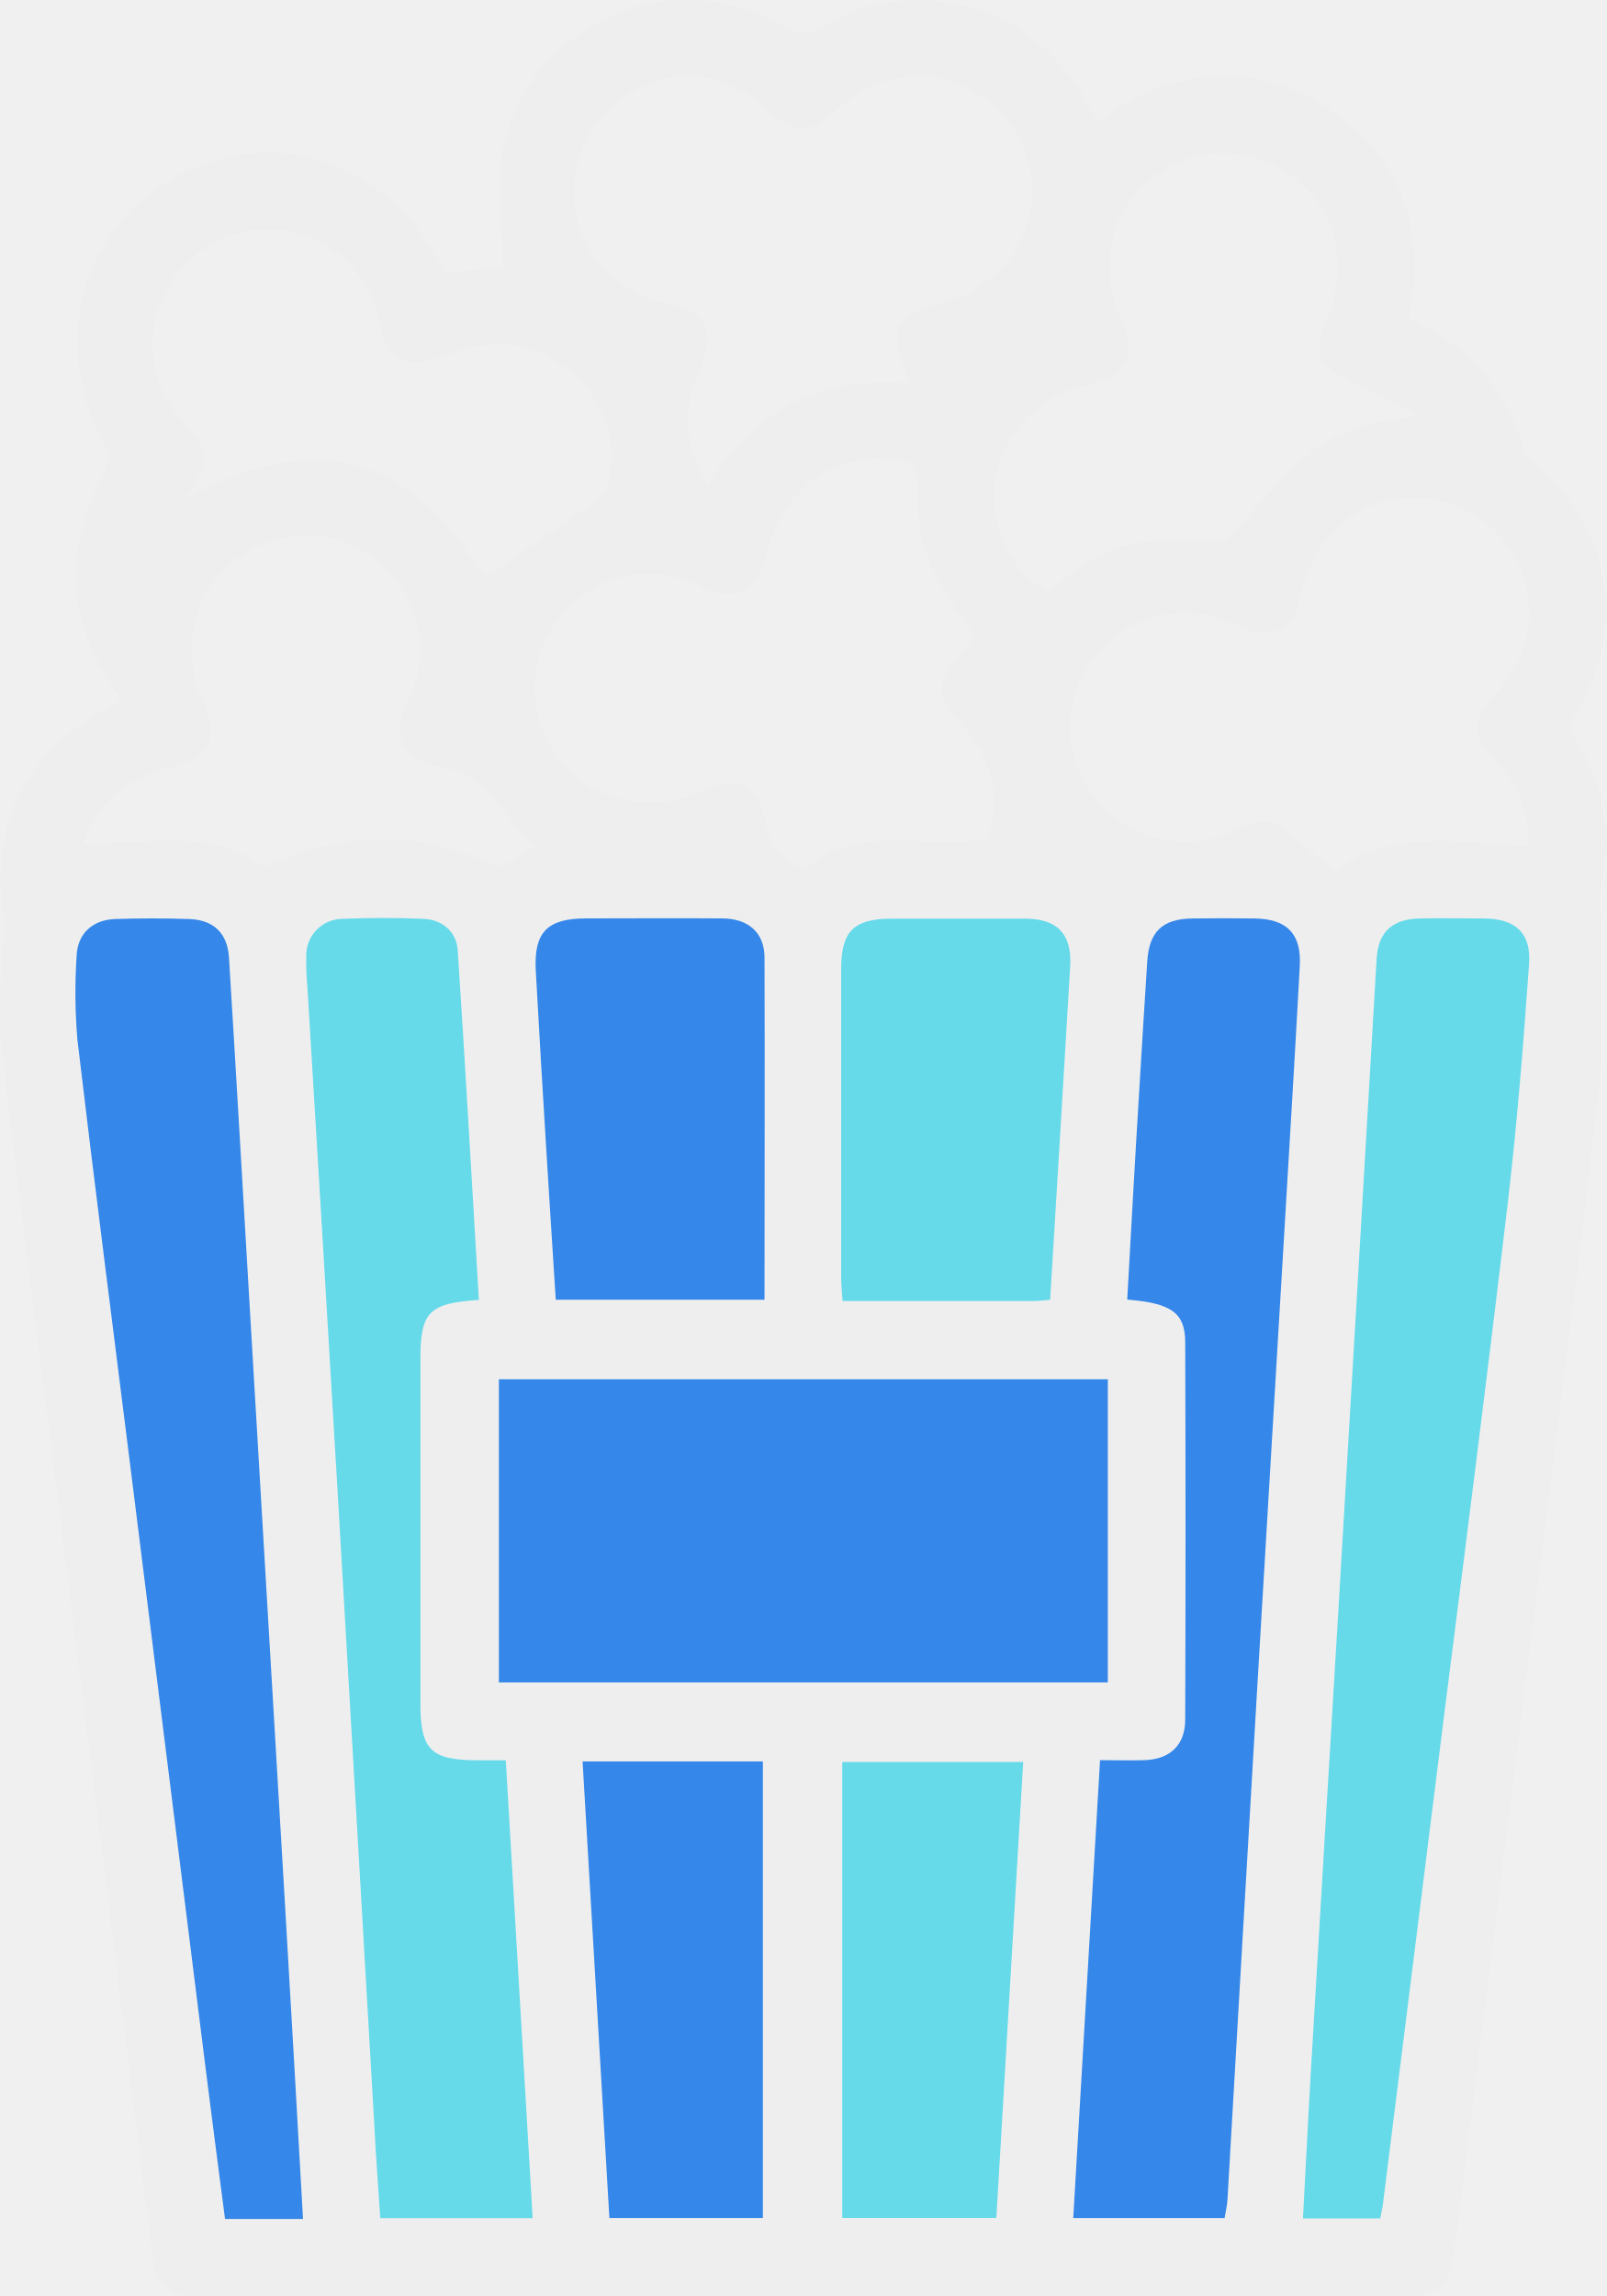
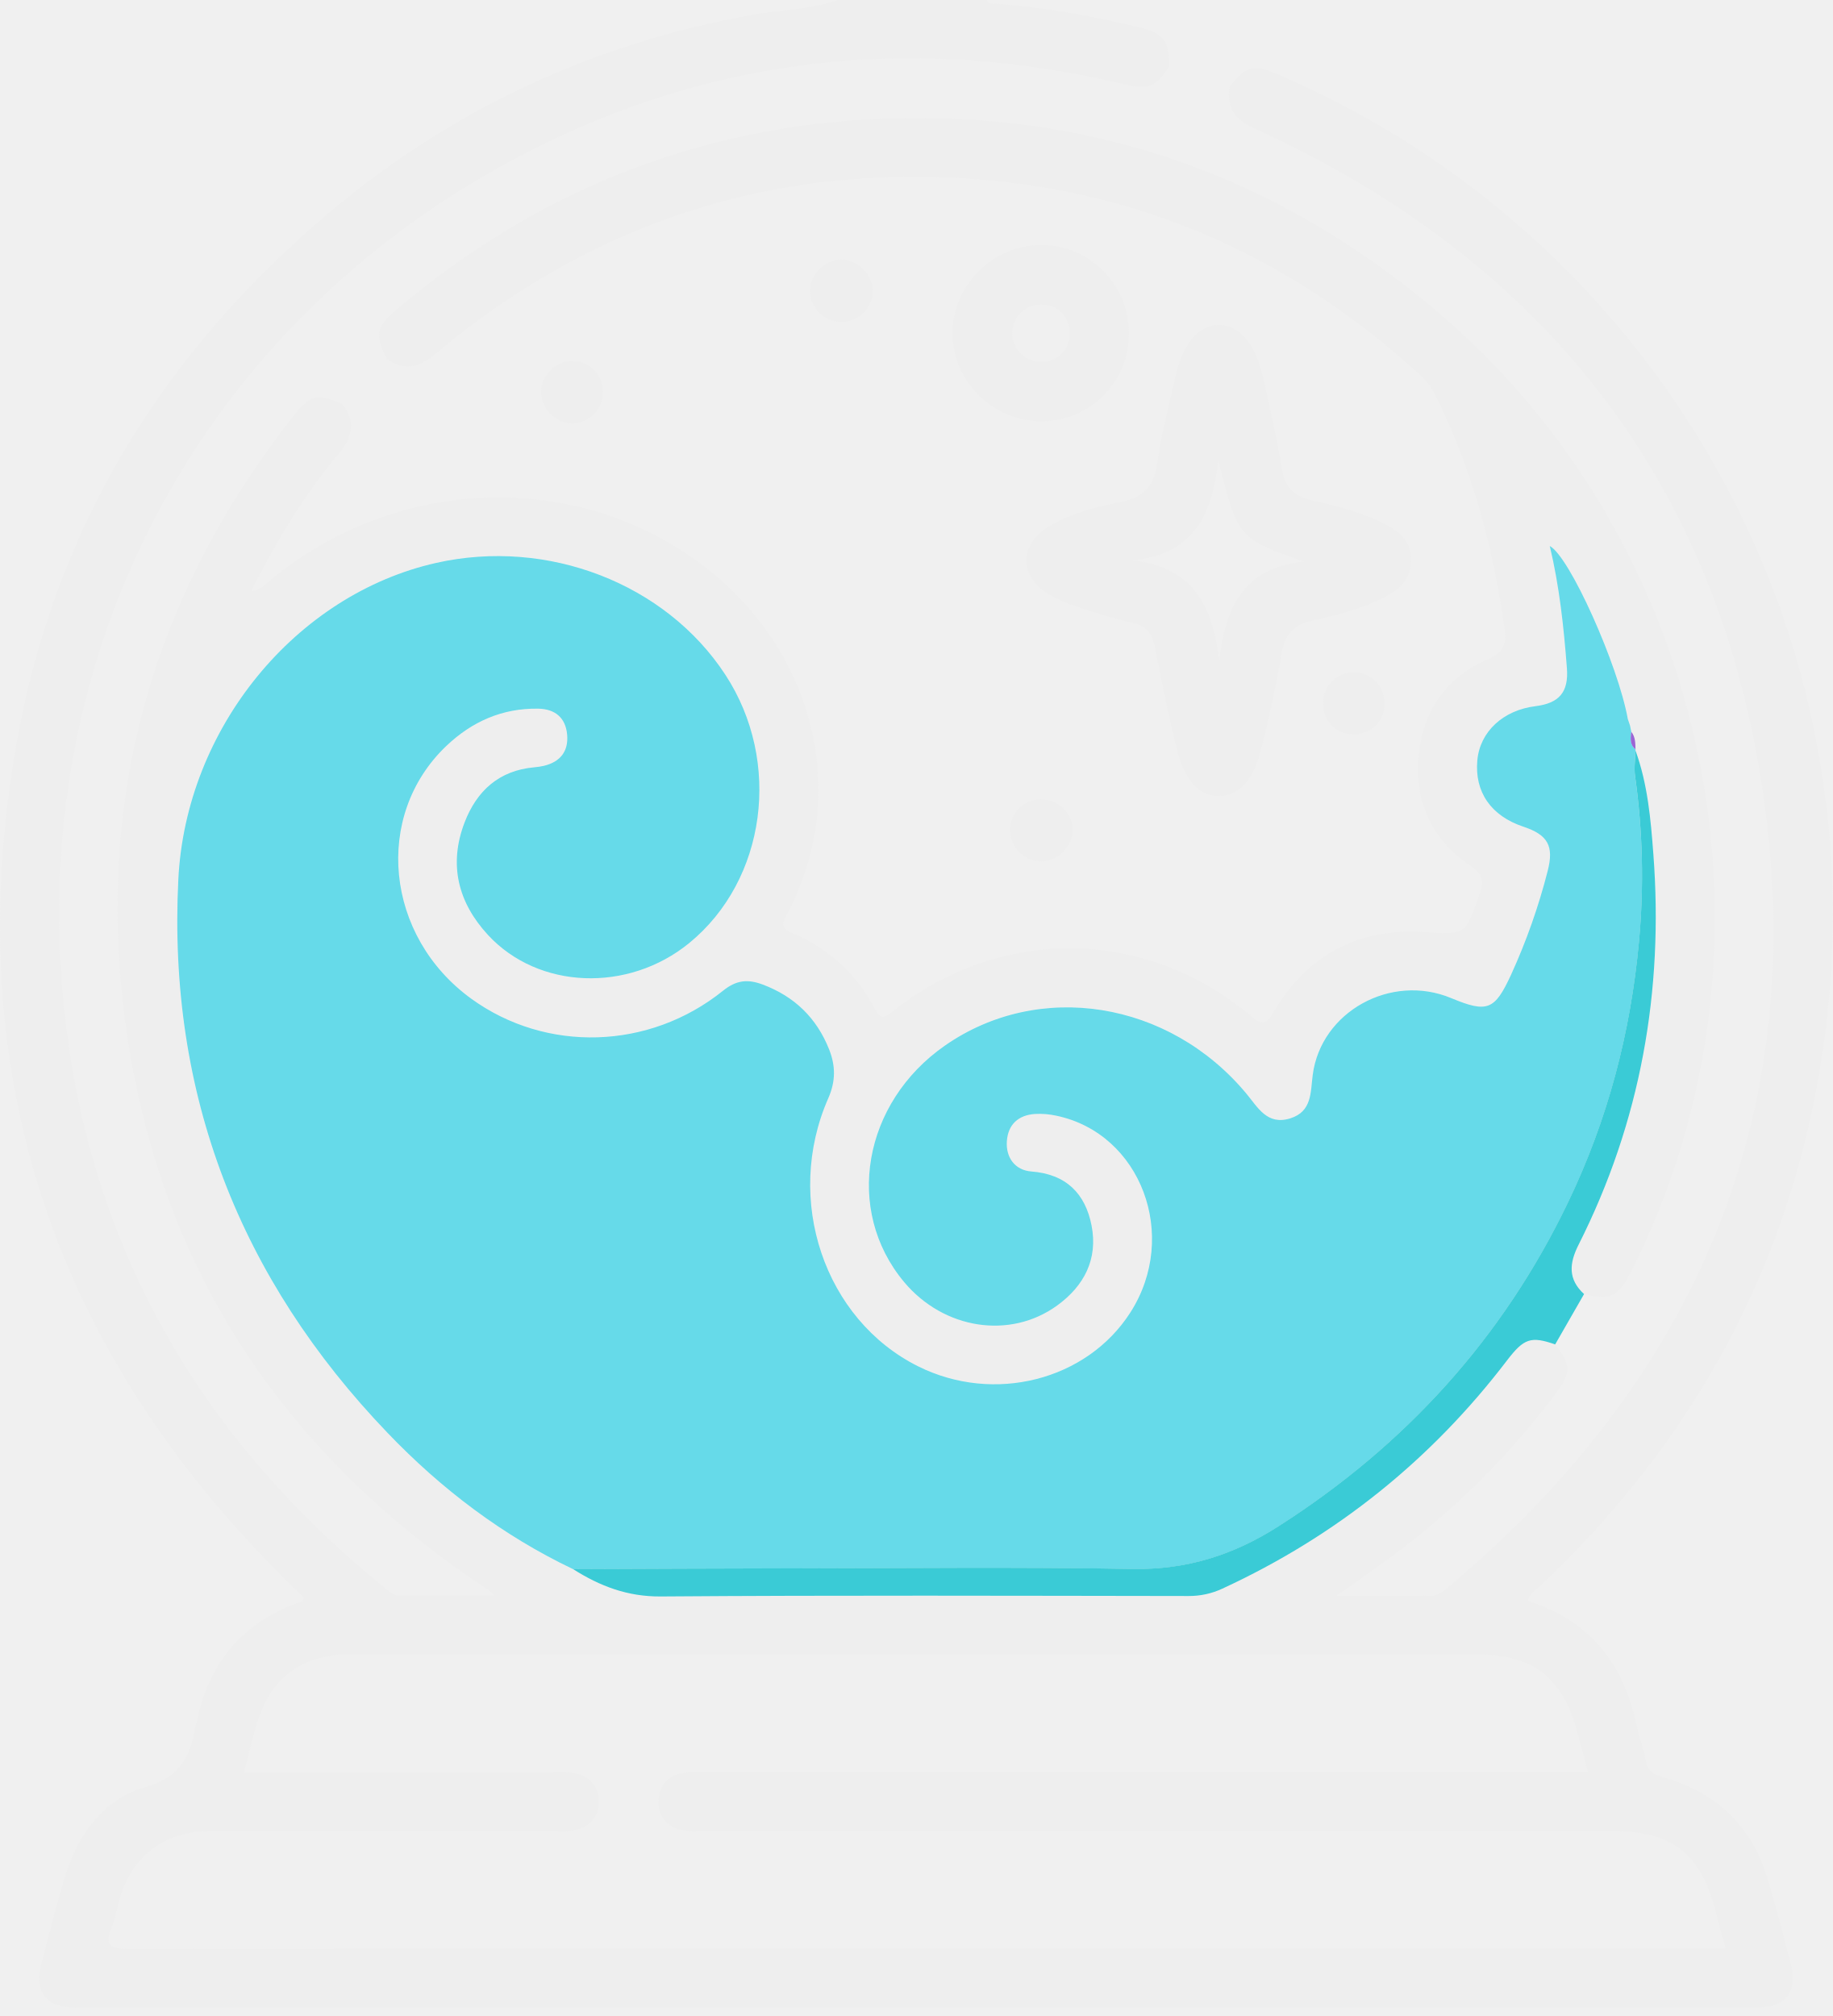
- <svg xmlns="http://www.w3.org/2000/svg" id="Layer_1" data-name="Layer 1" viewBox="0 0 264.22 377.67">
+ <svg xmlns="http://www.w3.org/2000/svg" width="160" height="176" viewBox="0 0 160 176" fill="none">
+   <g clip-path="url(#clip0_480_358)">
+     <path d="M73.118 0H86.143C86.299 0.447 86.689 0.301 87.001 0.324C91.24 0.668 95.443 1.368 99.564 2.417C101.606 2.927 102.111 3.65 102.042 5.811C100.932 7.611 100.263 7.856 98.05 7.333C80.543 3.185 63.552 4.696 47.38 12.617C18.453 26.784 2.243 56.008 5.591 88.037C7.753 108.72 17.393 125.473 33.509 138.557C33.898 138.873 34.25 139.302 34.816 139.303C37.515 139.303 40.215 139.303 43.166 139.303C42.975 139.11 42.775 138.927 42.565 138.755C24.044 126.527 13.161 109.468 10.713 87.4C8.598 68.328 13.84 51.215 25.747 36.153C27.09 34.453 27.803 34.338 29.891 35.27C31.059 36.794 30.785 38.159 29.592 39.578C27.422 42.16 25.563 44.968 23.901 47.903C23.244 49.07 22.64 50.254 21.922 51.599C22.915 51.486 23.264 50.914 23.726 50.537C33.496 42.547 47.017 41.161 57.762 47.028C70.205 53.822 75.03 68.133 68.606 80.005C68.124 80.894 68.446 81.156 69.217 81.484C72.377 82.829 74.798 85.036 76.374 88.074C76.923 89.133 77.283 88.811 77.962 88.271C87.39 80.828 99.938 80.967 109.172 88.66C110.157 89.481 110.47 89.567 111.192 88.341C114.085 83.454 118.453 81.031 124.164 81.368C127.957 81.591 127.918 81.685 129.163 78.055C129.538 76.959 129.5 76.353 128.384 75.602C124.985 73.309 123.443 69.974 123.856 65.888C124.245 62.009 126.299 59.115 129.861 57.57C131.317 56.939 131.523 56.174 131.339 54.848C130.394 48.09 128.679 41.556 125.724 35.379C125.308 34.511 124.928 33.629 124.183 32.94C112.403 22.041 98.487 16.089 82.461 15.485C65.728 14.857 50.894 20.099 38.059 30.86C36.652 32.04 35.334 32.466 33.766 31.326C32.742 29.288 32.843 28.536 34.468 27.154C46.754 16.702 60.987 10.992 77.087 10.359C95.173 9.648 111.218 15.257 125.105 26.886C149.487 47.302 156.738 82.704 142.365 111.072C141.279 113.213 140.548 113.553 138.29 112.973C136.871 111.677 136.992 110.286 137.812 108.667C143.232 97.924 145.254 86.502 144.344 74.56C144.112 71.514 143.842 68.44 142.787 65.521V65.406C142.766 64.872 142.78 64.329 142.417 63.878L142.304 63.336L142.113 62.772C141.274 58.066 137.036 48.587 135.301 47.669C136.142 51.211 136.522 54.765 136.795 58.33C136.956 60.428 136.121 61.395 134.053 61.65C131.227 61.997 129.206 63.876 128.976 66.368C128.716 69.138 130.168 71.229 132.99 72.168C135.131 72.881 135.683 73.853 135.113 76.05C134.318 79.142 133.249 82.158 131.919 85.061C130.485 88.18 129.843 88.439 126.68 87.12C121.421 84.931 115.312 88.311 114.595 93.829C114.398 95.351 114.541 97.026 112.634 97.621C110.615 98.252 109.806 96.663 108.799 95.455C102.043 87.347 90.711 85.543 82.492 91.264C75.306 96.264 73.681 105.646 78.914 111.904C82.37 116.04 88.157 116.949 92.281 113.958C94.646 112.244 95.853 109.901 95.286 106.985C94.742 104.19 93.079 102.492 90.023 102.259C88.618 102.151 87.791 101.079 87.89 99.616C87.988 98.152 88.88 97.341 90.332 97.239C90.959 97.204 91.588 97.254 92.201 97.389C99.598 98.934 102.961 107.888 98.665 114.577C94.861 120.506 86.759 122.561 80.155 119.276C71.963 115.2 68.402 104.723 72.296 95.875C72.957 94.37 72.934 93.031 72.37 91.605C71.279 88.852 69.333 86.972 66.552 85.937C65.286 85.466 64.287 85.538 63.115 86.48C56.659 91.673 47.672 91.907 41.145 87.193C33.61 81.749 32.554 71.209 38.947 65.121C41.188 62.986 43.848 61.805 46.981 61.861C48.436 61.887 49.368 62.639 49.499 64.128C49.629 65.586 48.906 66.512 47.472 66.85C47.193 66.913 46.91 66.957 46.626 66.98C43.545 67.256 41.604 69.039 40.547 71.792C39.139 75.459 39.969 78.774 42.58 81.607C46.993 86.388 54.839 86.672 60.159 82.32C66.882 76.819 68.274 66.483 63.311 58.898C58.099 50.93 47.795 46.945 38.063 49.136C25.833 51.886 16.21 63.541 15.556 76.784C14.63 95.498 20.892 111.603 33.833 125.097C38.518 129.982 43.872 134.053 50.027 136.986C52.363 138.464 54.77 139.398 57.684 139.376C73.043 139.262 88.405 139.316 103.764 139.336C104.786 139.344 105.797 139.122 106.723 138.688C116.672 134.115 124.955 127.472 131.57 118.758C133.035 116.836 133.656 116.638 135.766 117.37C137.147 119.098 137.173 119.851 135.859 121.597C131.685 127.184 126.693 132.11 121.049 136.211C119.701 137.188 118.335 138.142 116.691 139.309H124.088C124.316 139.294 124.545 139.294 124.772 139.309C125.407 139.39 125.846 139.049 126.293 138.676C149.147 119.55 158.727 95.168 153.36 65.904C148.644 40.193 133.39 22.068 109.549 11.241C107.844 10.463 107.008 9.404 107.367 7.528C108.786 5.767 109.443 5.584 111.471 6.455C144.242 20.454 164.836 55.026 159.021 92.437C156.202 110.569 147.795 125.859 134.459 138.46C134.079 138.819 133.55 139.096 133.377 139.747C138.774 141.481 141.728 145.214 142.85 150.539C143.074 151.596 143.482 152.613 143.672 153.675C143.839 154.609 144.321 154.911 145.212 155.165C149.902 156.491 153.009 159.503 154.371 164.214C155.049 166.564 155.683 168.93 156.298 171.298C156.983 173.933 155.967 175.266 153.264 175.266C104.381 175.271 55.495 175.271 6.606 175.266C4.003 175.266 2.972 173.932 3.621 171.398C4.253 168.916 4.901 166.436 5.628 163.981C6.744 160.222 9.017 157.06 12.735 155.998C15.85 155.107 16.629 153.225 17.07 150.639C17.09 150.529 17.154 150.426 17.178 150.315C18.25 145.074 21.266 141.53 26.362 139.793C26.436 139.768 26.467 139.615 26.54 139.481C26.099 139.053 25.651 138.62 25.206 138.185C4.527 117.856 -3.593 93.374 1.456 64.836C4.781 46.052 14.304 30.654 28.894 18.431C39.593 9.465 51.88 3.784 65.653 1.292C68.143 0.839 70.71 0.871 73.118 0ZM21.293 154.723H48.323C48.78 154.723 49.238 154.703 49.693 154.732C51.294 154.839 52.299 155.859 52.279 157.331C52.258 158.804 51.23 159.763 49.612 159.854C49.213 159.876 48.812 159.86 48.413 159.86C38.36 159.86 28.307 159.86 18.252 159.86C14.376 159.86 11.48 162.086 10.438 165.784C10.206 166.606 10.076 167.469 9.752 168.247C9.103 169.819 9.59 170.155 11.221 170.154C57.032 170.112 102.844 170.101 148.655 170.12H150.638C150.29 168.809 149.989 167.657 149.681 166.515C148.383 161.784 145.844 159.852 140.906 159.852H61.394C60.823 159.852 60.24 159.906 59.685 159.808C58.329 159.572 57.518 158.691 57.492 157.346C57.465 155.92 58.285 154.994 59.721 154.753C60.277 154.659 60.861 154.716 61.432 154.716H138.63C138.278 153.402 137.981 152.253 137.663 151.108C136.365 146.372 133.835 144.448 128.889 144.448H31.037C30.58 144.448 30.12 144.424 29.666 144.459C26.405 144.706 24.047 146.324 22.824 149.332C22.149 151.014 21.821 152.824 21.293 154.723Z" fill="#EEEEEE" />
+     <path d="M142.778 65.413C142.778 65.413 142.778 65.529 142.778 65.53C142.76 66.27 142.637 67.025 142.738 67.748C143.415 72.537 143.532 77.389 143.086 82.206C142.355 90.185 140.346 97.796 136.887 104.988C131.187 116.834 122.672 126.197 111.58 133.277C107.659 135.779 103.573 137.065 98.862 136.98C88.869 136.8 78.876 136.918 68.883 136.929C62.602 136.935 56.321 136.971 50.038 136.993C43.883 134.06 38.529 129.994 33.845 125.104C20.903 111.611 14.637 95.505 15.567 76.792C16.216 63.548 25.844 51.894 38.074 49.143C47.807 46.953 58.11 50.937 63.322 58.905C68.285 66.49 66.894 76.827 60.17 82.328C54.849 86.679 46.998 86.395 42.592 81.615C39.98 78.781 39.15 75.467 40.558 71.8C41.616 69.047 43.556 67.263 46.637 66.987C46.922 66.964 47.204 66.921 47.483 66.857C48.91 66.515 49.64 65.59 49.51 64.135C49.38 62.652 48.447 61.894 46.992 61.868C43.859 61.812 41.199 62.993 38.958 65.128C32.565 71.221 33.621 81.752 41.156 87.2C47.676 91.915 56.67 91.68 63.126 86.487C64.294 85.545 65.297 85.474 66.563 85.944C69.344 86.981 71.29 88.859 72.381 91.613C72.945 93.038 72.969 94.377 72.307 95.882C68.413 104.736 71.975 115.213 80.163 119.288C86.768 122.574 94.87 120.518 98.674 114.589C102.969 107.896 99.609 98.947 92.209 97.401C91.596 97.267 90.967 97.216 90.341 97.251C88.888 97.354 87.997 98.182 87.898 99.628C87.799 101.075 88.626 102.164 90.032 102.271C93.084 102.505 94.75 104.203 95.294 106.997C95.861 109.914 94.654 112.256 92.29 113.971C88.165 116.961 82.379 116.053 78.923 111.917C73.693 105.658 75.317 96.276 82.496 91.278C90.714 85.557 102.046 87.361 108.803 95.469C109.81 96.677 110.62 98.266 112.638 97.635C114.544 97.04 114.401 95.365 114.599 93.843C115.315 88.325 121.425 84.945 126.683 87.134C129.85 88.452 130.488 88.195 131.923 85.075C133.25 82.167 134.316 79.147 135.107 76.051C135.677 73.848 135.125 72.882 132.984 72.169C130.163 71.23 128.716 69.139 128.97 66.369C129.2 63.877 131.222 61.998 134.047 61.651C136.116 61.391 136.95 60.429 136.789 58.331C136.517 54.766 136.14 51.212 135.295 47.669C137.031 48.589 141.265 58.066 142.107 62.774L142.298 63.337L142.411 63.879C142.35 64.432 142.253 64.995 142.778 65.413Z" fill="#66DAE9" />
+     <path d="M138.287 112.974C137.447 114.443 136.606 115.908 135.765 117.369C133.655 116.636 133.04 116.834 131.569 118.757C124.938 127.454 116.655 134.098 106.722 138.686C105.797 139.12 104.786 139.342 103.763 139.334C88.404 139.315 73.042 139.26 57.683 139.374C54.77 139.396 52.362 138.467 50.026 136.984C56.309 136.962 62.59 136.926 68.871 136.919C78.864 136.909 88.865 136.79 98.856 136.971C103.569 137.056 107.655 135.77 111.575 133.268C122.672 126.188 131.187 116.825 136.881 104.979C140.341 97.787 142.35 90.176 143.081 82.197C143.528 77.383 143.414 72.534 142.739 67.747C142.638 67.023 142.761 66.269 142.78 65.529C143.839 68.447 144.109 71.52 144.337 74.566C145.245 86.512 143.225 97.93 137.805 108.674C136.993 110.287 136.868 111.677 138.287 112.974Z" fill="#3ACBD6" />
+     <path d="M142.778 65.413C142.252 65.001 142.35 64.439 142.408 63.885C142.772 64.33 142.764 64.873 142.778 65.413Z" fill="#9C65D4" />
+     <path d="M142.295 63.34L142.104 62.777L142.295 63.34Z" fill="#9C65D4" />
+     <path d="M123.186 48.822C123.186 50.652 122.086 51.534 120.763 52.192C118.817 53.166 116.7 53.712 114.591 54.17C112.892 54.541 112.149 55.43 111.866 57.113C111.408 59.859 110.798 62.587 110.129 65.292C109.436 68.102 108.198 69.44 106.496 69.487C104.722 69.538 103.429 68.216 102.702 65.281C101.976 62.347 101.393 59.394 100.811 56.435C100.589 55.303 100.068 54.654 98.901 54.386C97.293 54.015 95.709 53.53 94.141 53.013C93.217 52.725 92.329 52.334 91.493 51.846C88.951 50.291 88.981 47.513 91.548 45.97C93.479 44.804 95.667 44.265 97.832 43.828C99.867 43.417 100.767 42.402 101.042 40.355C101.376 37.882 102.043 35.453 102.584 33.008C102.806 32.005 103.112 31.024 103.654 30.14C105.098 27.782 107.677 27.773 109.172 30.12C109.856 31.199 110.146 32.428 110.418 33.647C110.95 36.035 111.493 38.425 111.888 40.837C112.147 42.436 112.855 43.3 114.503 43.673C116.709 44.178 118.949 44.711 120.98 45.797C122.26 46.475 123.228 47.377 123.186 48.822ZM113.842 49.037C108.08 46.998 108.08 46.998 106.346 40.187C105.861 44.724 104.356 48.385 98.847 48.927C104.275 49.486 105.886 53.075 106.439 57.682C106.962 53.002 108.585 49.532 113.846 49.033L113.842 49.037Z" fill="#EEEEEE" />
+     <path d="M98.556 29.119C98.565 31.137 97.773 33.075 96.353 34.511C94.934 35.946 93.003 36.761 90.983 36.776C86.741 36.82 83.197 33.361 83.155 29.14C83.115 24.95 86.65 21.402 90.878 21.384C95.106 21.366 98.566 24.842 98.556 29.119ZM93.385 29.096C93.385 27.67 92.359 26.611 90.944 26.587C90.603 26.576 90.262 26.636 89.944 26.762C89.626 26.887 89.338 27.077 89.096 27.318C88.854 27.559 88.663 27.848 88.537 28.165C88.411 28.482 88.351 28.822 88.361 29.163C88.381 29.824 88.662 30.449 89.143 30.902C89.624 31.355 90.265 31.6 90.926 31.582C92.35 31.569 93.383 30.525 93.385 29.099V29.096Z" fill="#EEEEEE" />
+     <path d="M73.491 22.668C74.938 22.693 76.21 24.007 76.183 25.447C76.176 25.803 76.098 26.155 75.954 26.481C75.811 26.808 75.604 27.102 75.346 27.349C75.088 27.595 74.783 27.788 74.45 27.916C74.117 28.044 73.762 28.106 73.406 28.097C73.049 28.096 72.696 28.024 72.367 27.886C72.038 27.747 71.74 27.545 71.491 27.29C71.241 27.035 71.045 26.733 70.914 26.402C70.782 26.071 70.718 25.717 70.726 25.36C70.746 23.892 72.036 22.638 73.491 22.668Z" fill="#EEEEEE" />
+     <path d="M90.824 69.787C92.35 69.756 93.601 70.917 93.638 72.397C93.675 73.83 92.402 75.169 90.965 75.208C90.245 75.216 89.55 74.942 89.031 74.443C88.512 73.944 88.21 73.262 88.19 72.543C88.174 72.187 88.229 71.832 88.354 71.498C88.479 71.164 88.67 70.859 88.916 70.602C89.162 70.344 89.458 70.139 89.786 69.999C90.114 69.859 90.467 69.787 90.824 69.787Z" fill="#EEEEEE" />
+     <path d="M49.931 36.955C49.213 36.933 48.531 36.634 48.028 36.12C47.526 35.606 47.242 34.918 47.237 34.199C47.253 33.483 47.547 32.8 48.058 32.297C48.569 31.793 49.255 31.508 49.973 31.502C50.329 31.505 50.681 31.578 51.008 31.719C51.335 31.859 51.631 32.063 51.878 32.319C52.126 32.574 52.32 32.877 52.449 33.208C52.578 33.539 52.639 33.893 52.63 34.249C52.631 34.604 52.563 34.955 52.428 35.284C52.293 35.612 52.095 35.911 51.844 36.162C51.593 36.414 51.295 36.613 50.967 36.749C50.639 36.885 50.287 36.955 49.931 36.955Z" fill="#EEEEEE" />
+     <path d="M118.119 64.097C116.575 64.069 115.471 62.916 115.499 61.359C115.499 61.002 115.57 60.649 115.708 60.321C115.846 59.992 116.049 59.694 116.304 59.444C116.559 59.195 116.861 58.999 117.193 58.868C117.525 58.736 117.88 58.673 118.237 58.681C118.594 58.688 118.945 58.767 119.271 58.912C119.597 59.058 119.891 59.267 120.135 59.527C120.379 59.787 120.569 60.094 120.692 60.428C120.816 60.762 120.872 61.118 120.856 61.474C120.832 63.02 119.677 64.124 118.119 64.097Z" fill="#EEEEEE" />
+   </g>
  <defs>
-     <style>.cls-1{fill:#eee;}.cls-2{fill:#3587e9;}.cls-3{fill:#66dae9;}</style>
+     <clipPath id="clip0_480_358">
+       <rect width="160" height="175.27" fill="white" />
+     </clipPath>
  </defs>
-   <path class="cls-1" d="M-5369,1456.23a4.23,4.23,0,0,1-.09-5.19c8.24-13.72,5.47-30-6.64-40.51a6.63,6.63,0,0,1-2.16-2.63c-2.92-10.08-9.25-17.14-18.86-21.45,2.81-14.69-1.14-26.9-13.87-34.93s-25.59-6.16-37.52,2.65c-.9-1.72-1.56-3.15-2.35-4.51a31.18,31.18,0,0,0-42.69-11.42c-2.48,1.45-4,1.55-6.53.08-18.64-10.91-42.53-.16-46.29,21.1-1.05,5.94.1,12.28.25,18.51l-9.47.9c-.32-.49-.57-.8-.75-1.15-8.78-17-27.41-23.32-43.45-14.73s-21.12,27.93-11.7,44.74c.6,1.07.26,3.16-.39,4.35-6.44,11.65-6.12,23,1,34.2.56.87,1.12,1.72,1.85,2.83-.69.49-1,.75-1.32.93-14.24,7.54-20.09,18.72-18.1,34.52a19.16,19.16,0,0,1,0,2.73c-.11,6.4-.91,12.89-.2,19.2,2.73,24.08,6,48.11,9,72.16q7.92,63.2,15.79,126.38c.6,4.74,2.71,6.67,7.53,6.67q99.49,0,199,0c4.81,0,6.91-1.93,7.53-6.67q1.35-10.53,2.66-21.07,5.32-42.5,10.64-85c3.57-28.47,7.38-56.91,10.55-85.42,1-9.16.31-18.5.39-27.76,0-1.77-.45-3.6-.08-5.27C-5363.34,1471.85-5364.36,1463.74-5369,1456.23Zm-82.58-58.45c.74-.22,1.52-.39,2.28-.56,6.23-1.45,7.88-4.8,5.24-10.62-4.35-9.6-1.29-19.93,7.36-24.9a18.77,18.77,0,0,1,21.91,2.28c6.22,5.56,7.94,14,4.71,21.9-.86,2.08-1.89,4.79-1.22,6.61s3.17,3.43,5.21,4.46c3.58,1.83,7.42,3.15,11,5.39-6.67,1-13.11,2.11-18.07,6.31-4.7,4-8.6,8.86-13.55,14.1-16.68-.33-19.75.53-29.31,8.63-5.92-2.92-9.57-10-8.94-17.29A19.11,19.11,0,0,1-5451.55,1397.78Zm-19.09,55c5.19,5.54,6.82,11.9,4.62,19.29-10.12,1.81-21.23-2.79-30.18,4.92a9.29,9.29,0,0,1-6.33-7.42c-1.32-6.77-4.52-8.18-11-5.28-10.51,4.67-22.5-.33-25.95-11-2.39-7.4-.81-14.1,4.75-19.51s12.26-6.7,19.62-4.19c1,.33,1.92.85,2.87,1.27,4.91,2.1,8.42.28,9.64-5,2.39-10.38,9.6-16.55,19.13-16.37,5.48.1,5.92.55,5.91,5.88,0,8.26,2,13.16,9.43,23.33-.77.94-1.55,2-2.41,2.93C-5474.55,1446.05-5474.61,1448.58-5470.64,1452.81Zm-32.14,95h-34.35c-.54-8.52-1.09-16.85-1.59-25.18-.59-9.67-1.18-19.33-1.69-29-.34-6.27,1.89-8.53,8.24-8.54,7.46,0,14.92,0,22.37,0,4.3,0,6.95,2.29,7,6.31C-5502.73,1510.11-5502.78,1528.8-5502.78,1547.79Zm56.47,13.09v49.87h-100.18v-49.87Zm-6.21-68c-1,18.16-2.16,36.3-3.28,54.92-1.05.09-1.8.2-2.56.2h-31.59c-.09-1.38-.22-2.52-.22-3.65q0-25.52,0-51c0-6.16,2.09-8.22,8.24-8.24,7.34,0,14.66,0,22,0C-5454.66,1485.12-5452.22,1487.59-5452.52,1492.88Zm-71.25-144.25c7.3-3.68,15.33-2.39,21.71,3.51,4.33,4,6.82,4,11.11,0,6.41-5.91,14.41-7.23,21.73-3.6a19,19,0,0,1,10.38,19.11c-1,8-6.74,14.23-15,16.21-7.15,1.72-8.48,4.35-5.69,11.21a15.42,15.42,0,0,1,.45,2c-14.57-1.15-25.38,4.31-32.91,16.7-4-6.19-4.34-12.27-1.58-18.57,2.94-6.71,1.58-9.58-5.48-11.28-8.41-2-14.16-8.34-15.08-16.55A19,19,0,0,1-5523.77,1348.63Zm-77.46,33.29a19,19,0,0,1,18.93-10.06,18.81,18.81,0,0,1,16,14.26c.73,2.91.9,6.48,4.35,7.28,2.16.51,4.86-.15,7-1,7.2-2.85,14-2.36,20,2.55,5.84,4.77,8.18,11.14,6.41,18.59-.37,1.53-2.06,2.94-3.47,4-4.39,3.2-9.09,6-13.37,9.32-2,1.57-3.18,2.51-4.92-.19-11.77-18.3-27.64-21.91-47.91-10.39,4.51-6.66,4.43-7.61-.39-13.08A18.62,18.62,0,0,1-5601.23,1381.92Zm-1.73,78.92a24.24,24.24,0,0,1,2.67-.67c6.24-1.45,7.89-4.8,5.23-10.61-5.13-11.23.25-23.56,11.75-26.68,7.38-2,13.84-.1,18.93,5.49s6.29,12.18,3.67,19.37c-.26.74-.63,1.44-.95,2.15-2.4,5.37-.73,9.28,5,10.08,8.24,1.13,10.78,8.22,16,13.23l-5.6,3.55c-12.9-6.23-25.57-6.25-38.68-.12-7.8-5.25-12.38-4.48-29.95-3.78C-5612.88,1466.68-5608.75,1462.94-5603,1460.84Zm11.41,238.11c-1.06-8.24-2.14-16.49-3.18-24.75q-6.21-49.5-12.39-99c-2.92-23.38-5.93-46.77-8.7-70.18a92.62,92.62,0,0,1-.13-13.74c.11-3.71,2.54-6,6.31-6.16,4.06-.15,8.12-.13,12.18,0s6.33,2.35,6.57,6.35c1.1,17.78,2.12,35.57,3.17,53.36q3,50.82,6,101.63c1,17.37,2,34.76,3,52.51Zm25.56-.08c-.35-5.24-.74-10.44-1.05-15.65q-2.9-50.06-5.79-100.11-2.55-43.38-5.19-86.75a48.42,48.42,0,0,1-.2-5.1,6,6,0,0,1,6-6.12q6.67-.29,13.37,0c3.08.15,5.4,2.12,5.6,5.14,1.29,19.07,2.35,38.15,3.5,57.51-8.22.56-9.61,2-9.61,9.69v56.64c0,7.73,1.68,9.39,9.48,9.4h4.57c1.48,25.27,2.94,50.18,4.42,75.33Zm62.94,0h-25.25c-1.48-25.06-2.94-50-4.42-75.11H-5503Zm38.4,0H-5490v-75h29.76C-5461.71,1648.94-5463.17,1673.76-5464.65,1698.83Zm49.88-205.95c-.79,14.65-1.69,29.31-2.56,44q-2.19,37.1-4.42,74.19-2.46,42.39-4.92,84.8c-.06,1-.31,2-.47,3H-5452c1.47-25.07,2.92-49.88,4.41-75.32,2.51,0,4.94.08,7.36,0,4.17-.17,6.63-2.49,6.65-6.67q.11-31.08,0-62.15c0-4.78-2.28-6.33-9.52-6.93.67-11.77,1.3-23.27,2-34.75.4-7,.86-13.87,1.29-20.81.3-4.93,2.46-7.06,7.42-7.13q5.11-.07,10.22,0C-5416.91,1485.14-5414.49,1487.58-5414.77,1492.88Zm37.76-.31c-.93,13-1.94,26.1-3.48,39.07-3.36,28.49-7.05,56.93-10.61,85.39q-5,39.95-10,79.9c-.09.63-.21,1.24-.34,2h-12.71c.46-8.63.87-17.08,1.36-25.53,1.45-24.45,3-48.9,4.4-73.37q3.19-54.15,6.35-108.3c.26-4.4,2.58-6.54,7.1-6.63,3.54-.07,7.09,0,10.62,0C-5379.26,1485.15-5376.64,1487.44-5377,1492.57Zm-4.72-45.38c-5.1,5.82-5.08,6.92,0,12.85a18,18,0,0,1,4.63,13.17c-15.48-1.35-24.26-1.81-31.7,4.12-2.52-2.13-5.2-4.29-7.79-6.54s-5.22-2-8-.63a18.76,18.76,0,0,1-13.31,1.76,18.86,18.86,0,0,1-13.57-24.39,18.9,18.9,0,0,1,25.24-11.27c.61.25,1.18.56,1.78.83,5.12,2.25,8.63.47,9.88-5,2.18-9.52,8.65-15.6,17.26-16.22a19,19,0,0,1,18.34,10.45A18.67,18.67,0,0,1-5381.73,1447.19Z" transform="translate(5628.56 -1334)" />
-   <rect class="cls-2" x="82.07" y="226.88" width="100.18" height="49.86" />
-   <path class="cls-3" d="M-5549.78,1547.82c-8.23.55-9.61,2-9.62,9.68v56.64c0,7.73,1.69,9.39,9.48,9.41h4.57c1.48,25.26,2.94,50.17,4.42,75.32H-5566c-.35-5.24-.74-10.44-1-15.65q-2.91-50.06-5.8-100.11-2.55-43.38-5.19-86.75a45.85,45.85,0,0,1-.19-5.1,6,6,0,0,1,5.95-6.12c4.45-.18,8.91-.19,13.36,0,3.1.15,5.4,2.12,5.61,5.14C-5552,1509.37-5550.94,1528.45-5549.78,1547.82Z" transform="translate(5628.56 -1334)" />
-   <path class="cls-2" d="M-5443.12,1547.77c.66-11.77,1.29-23.27,2-34.76.4-6.93.86-13.87,1.29-20.8.3-4.93,2.46-7.06,7.42-7.13q5.11-.07,10.23,0c5.3.06,7.74,2.5,7.45,7.79-.79,14.66-1.69,29.32-2.56,44q-2.2,37.1-4.41,74.19-2.49,42.39-4.93,84.79c-.06,1-.31,2-.47,3H-5452c1.47-25.06,2.92-49.89,4.41-75.32,2.51,0,4.94.08,7.36,0,4.18-.17,6.64-2.49,6.65-6.67q.11-31.08,0-62.15C-5433.62,1549.93-5435.88,1548.36-5443.12,1547.77Z" transform="translate(5628.56 -1334)" />
-   <path class="cls-2" d="M-5578.71,1699h-12.83c-1.07-8.24-2.16-16.49-3.19-24.75q-6.21-49.5-12.38-99c-2.93-23.39-5.94-46.77-8.71-70.18a91.26,91.26,0,0,1-.14-13.74c.12-3.72,2.55-6,6.32-6.16,4.05-.14,8.12-.13,12.18,0s6.33,2.36,6.57,6.34c1.1,17.79,2.12,35.58,3.17,53.37q3,50.82,6,101.63C-5580.69,1663.82-5579.72,1681.2-5578.71,1699Z" transform="translate(5628.56 -1334)" />
-   <path class="cls-3" d="M-5401.49,1698.91h-12.72c.47-8.63.88-17.08,1.38-25.52q2.16-36.69,4.38-73.38,3.21-54.15,6.36-108.3c.26-4.41,2.57-6.54,7.11-6.63,3.53-.07,7.07,0,10.61,0,5.11.07,7.73,2.36,7.36,7.49-.93,13-1.95,26.09-3.48,39.08-3.36,28.48-7,56.92-10.61,85.38q-5,39.95-10,79.9C-5401.23,1697.55-5401.36,1698.17-5401.49,1698.91Z" transform="translate(5628.56 -1334)" />
-   <path class="cls-2" d="M-5502.79,1547.79h-34.34c-.54-8.52-1.09-16.85-1.59-25.18-.59-9.67-1.18-19.33-1.7-29-.33-6.27,1.9-8.53,8.25-8.54,7.46,0,14.92-.06,22.38,0,4.29,0,6.94,2.29,7,6.31C-5502.73,1510.1-5502.79,1528.8-5502.79,1547.79Z" transform="translate(5628.56 -1334)" />
-   <path class="cls-3" d="M-5455.8,1547.8c-1.05.09-1.81.2-2.56.2h-31.59c-.09-1.39-.22-2.52-.23-3.65q0-25.53,0-51c0-6.16,2.08-8.22,8.25-8.24,7.33,0,14.65,0,22,0,5.29,0,7.73,2.51,7.43,7.8C-5453.55,1511-5454.68,1529.19-5455.8,1547.8Z" transform="translate(5628.56 -1334)" />
-   <path class="cls-2" d="M-5528.31,1698.84c-1.47-25.06-2.93-50-4.41-75.1h29.66v75.1Z" transform="translate(5628.56 -1334)" />
-   <path class="cls-3" d="M-5460.23,1623.83c-1.48,25.11-2.94,49.93-4.42,75H-5490v-75Z" transform="translate(5628.56 -1334)" />
</svg>
